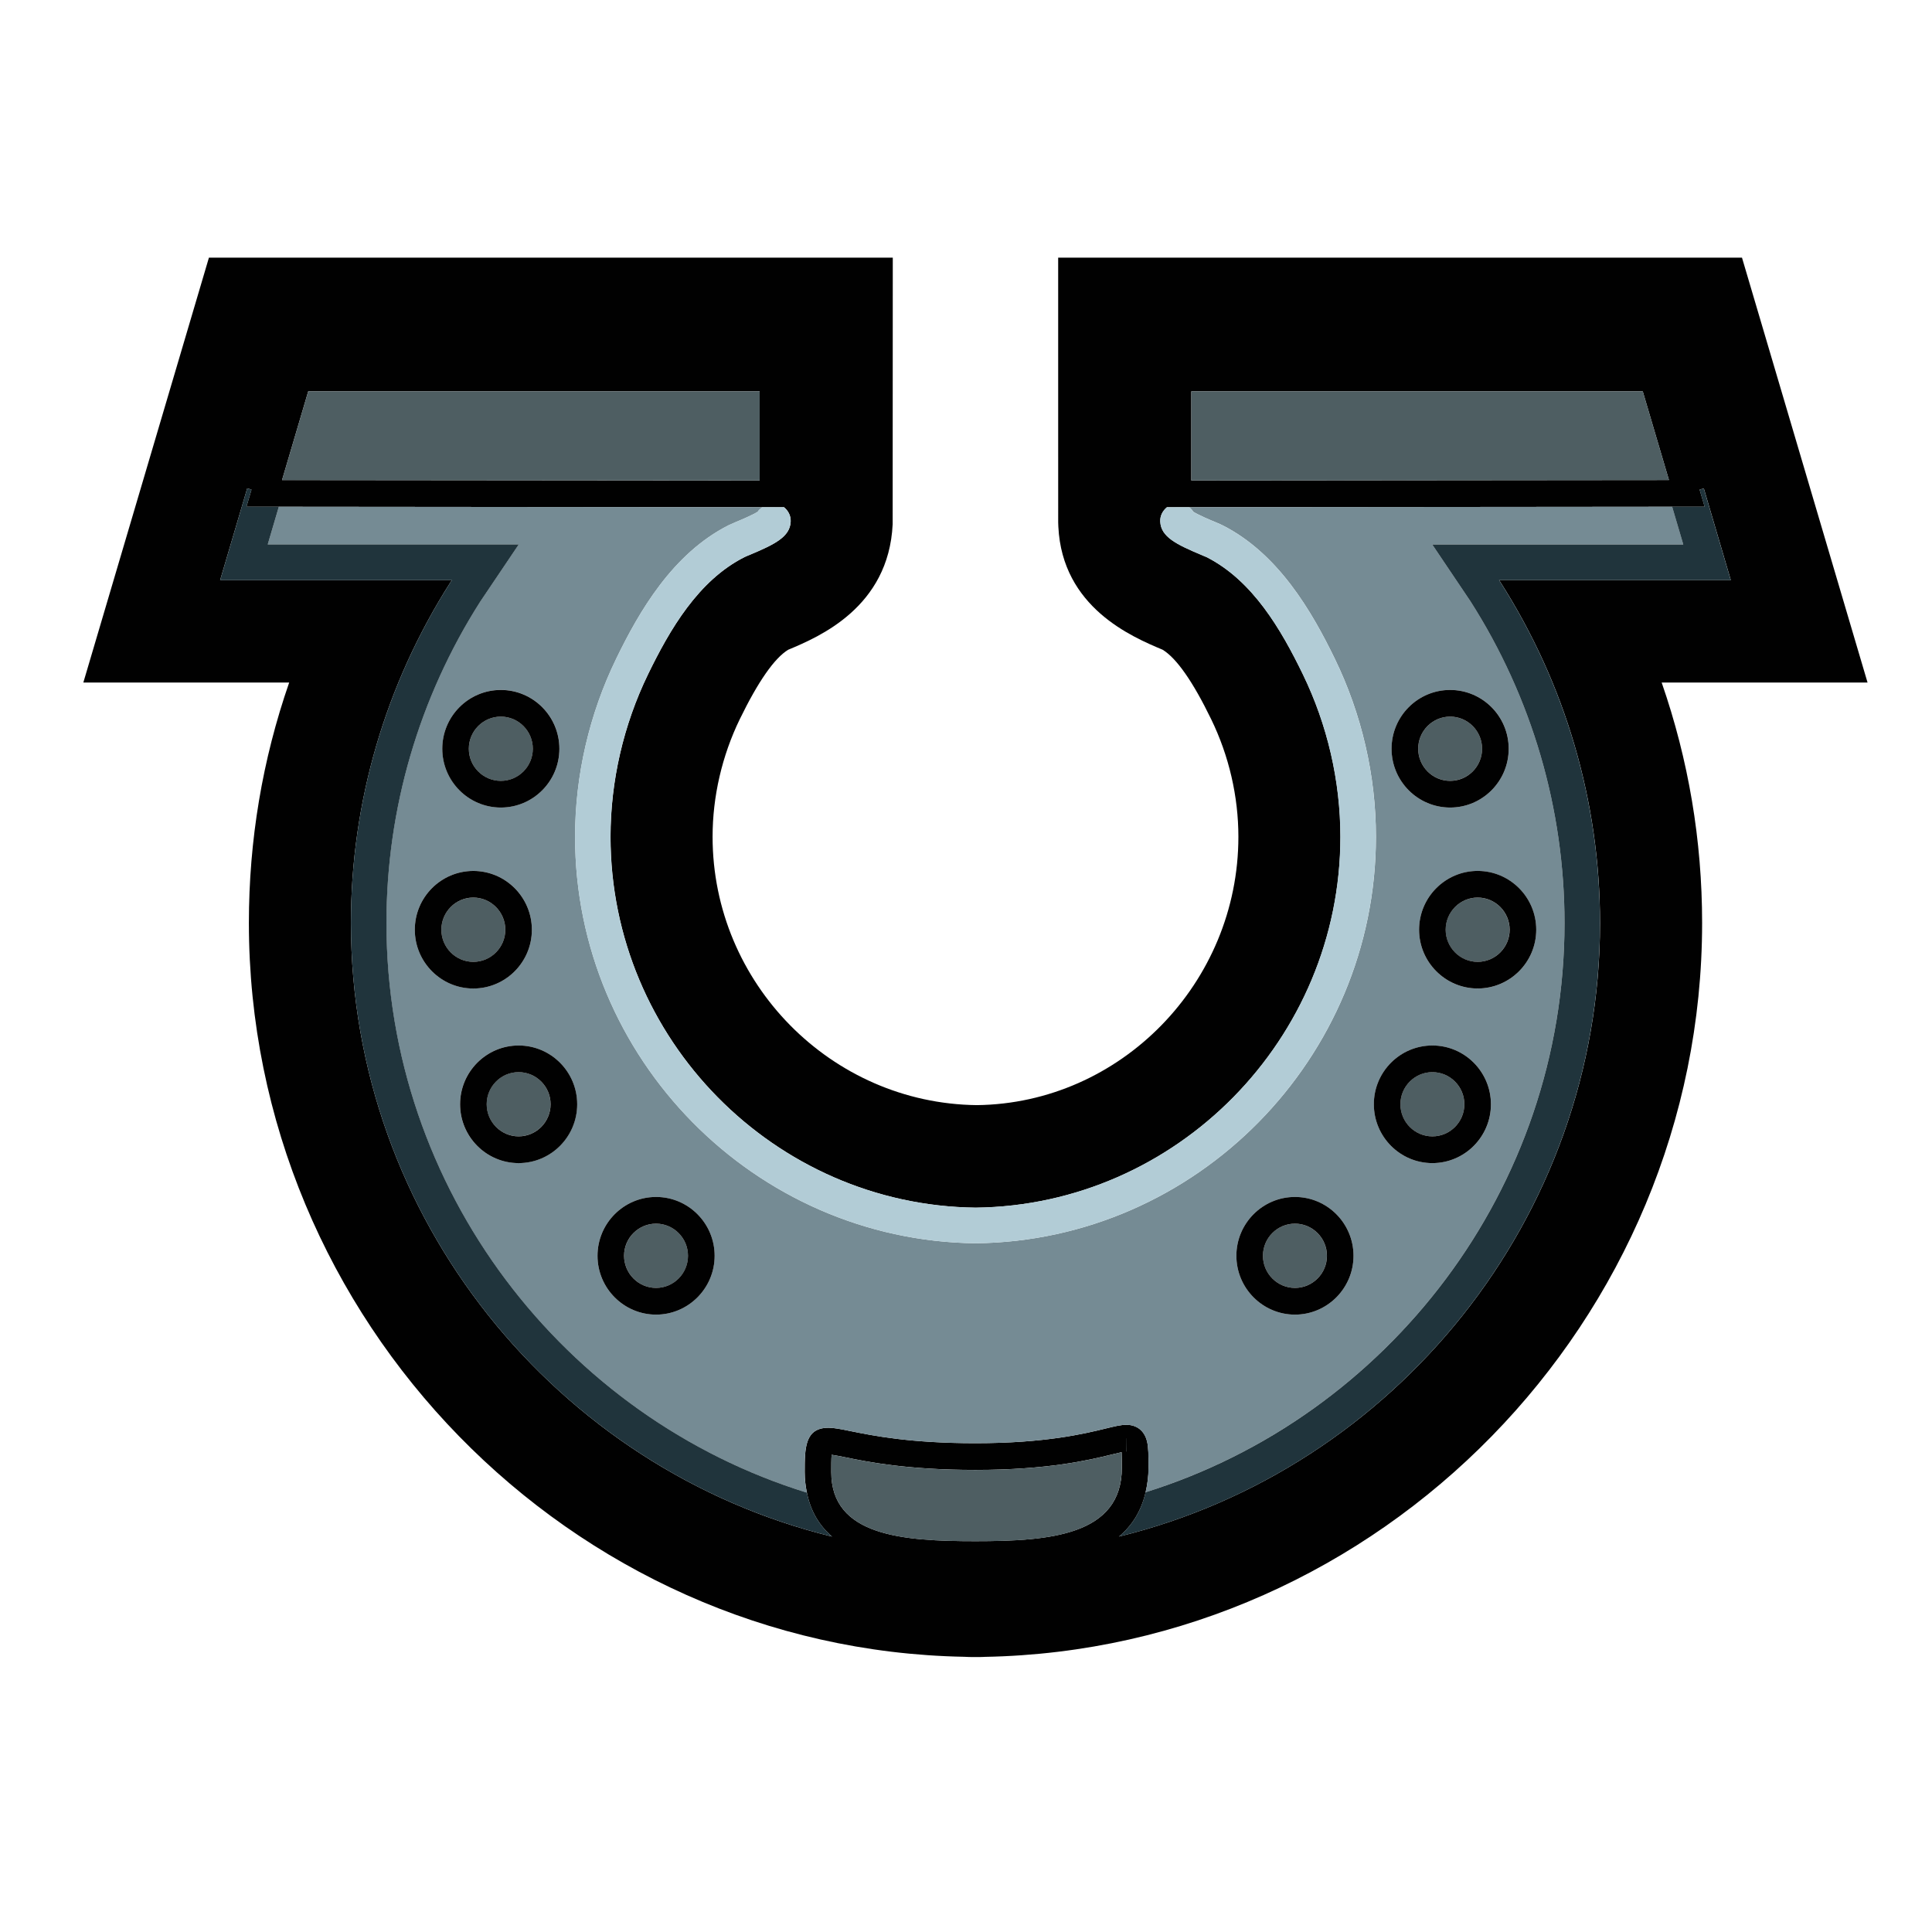
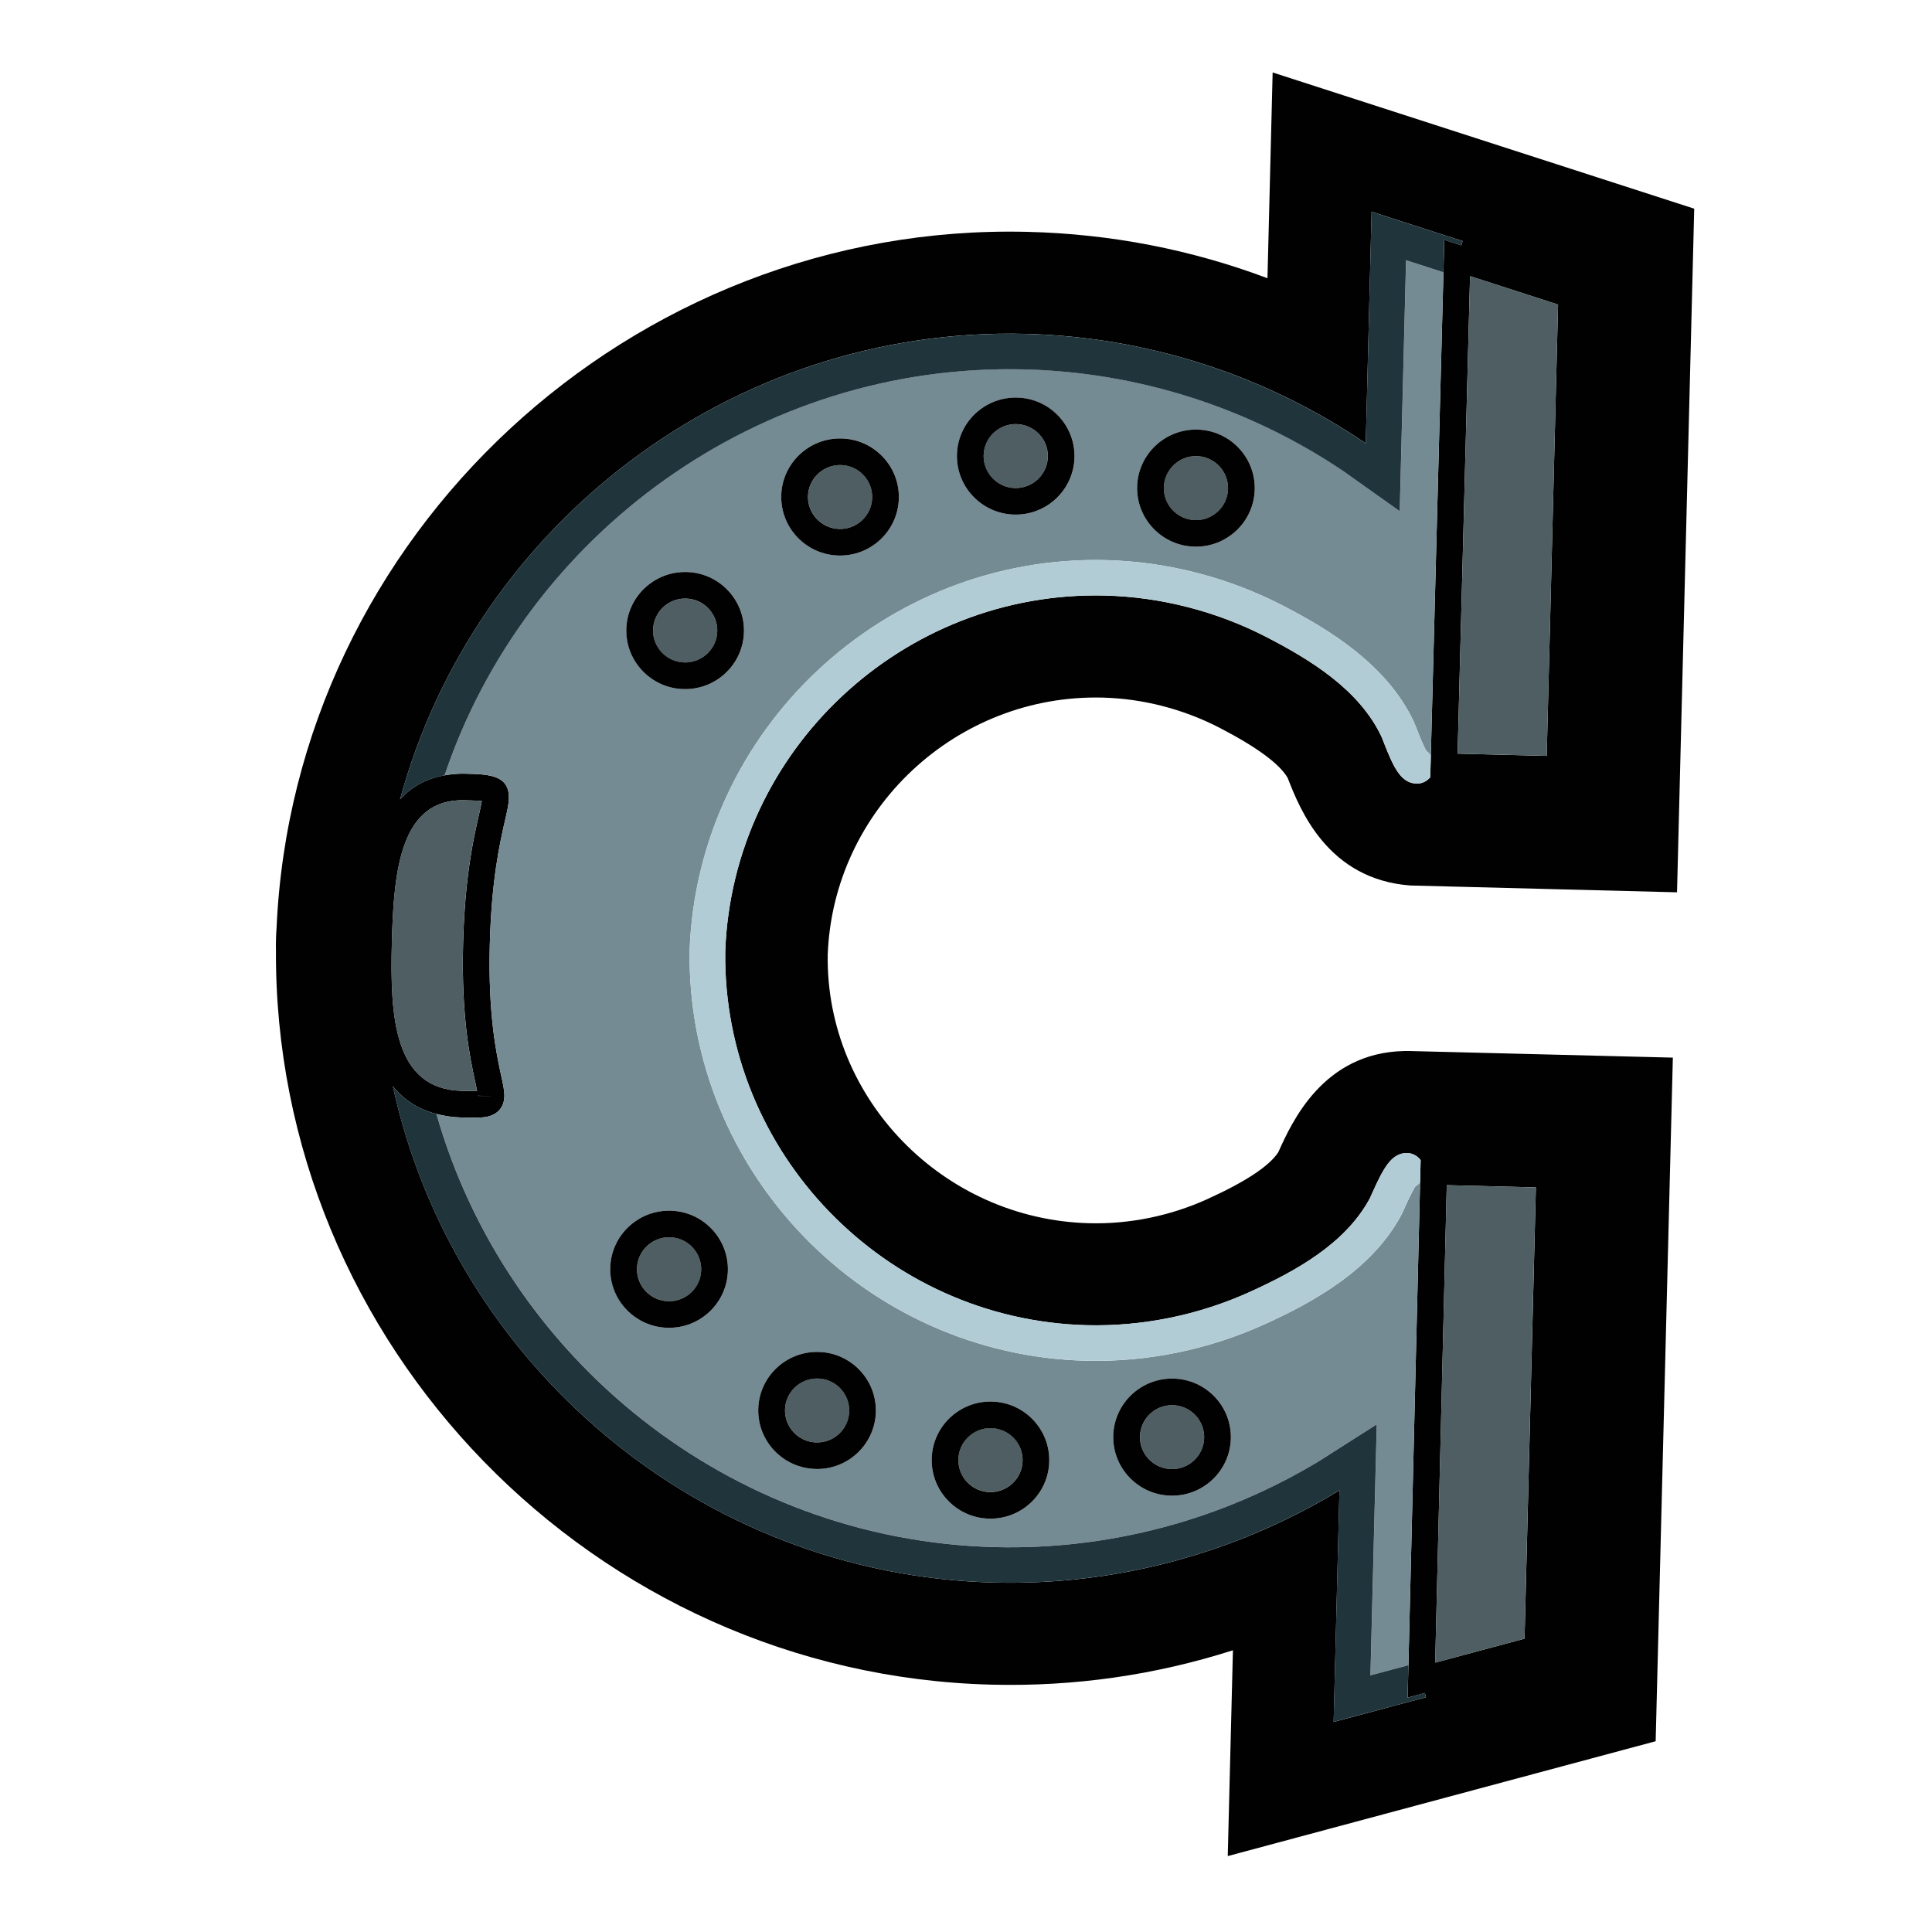
- <svg xmlns="http://www.w3.org/2000/svg" width="78" height="78" viewBox="0 0 78 78" fill="none">
-   <path d="M11.675 27.556C10.594 30.671 10.048 33.923 10.048 37.262C10.048 53.304 23.04 66.597 38.93 66.889C39.051 66.896 39.173 66.9 39.295 66.9L39.471 66.9C39.591 66.9 39.715 66.896 39.758 66.892C55.727 66.597 68.719 53.304 68.719 37.262C68.719 33.929 68.17 30.677 67.086 27.556L75.398 27.556L70.329 10.403L42.721 10.403L42.722 21.094L42.728 21.26C42.884 24.526 45.706 25.713 46.933 26.229L46.936 26.23C47.5 26.572 48.16 27.516 48.899 29.038C49.618 30.516 49.997 32.157 49.997 33.783C49.997 39.689 45.24 44.549 39.438 44.617C33.555 44.55 28.769 39.689 28.769 33.783C28.769 32.158 29.149 30.516 29.865 29.039C30.608 27.513 31.267 26.568 31.825 26.23L31.852 26.22C33.057 25.712 35.879 24.523 36.039 21.166L36.044 10.402L8.435 10.402L3.365 27.555L11.675 27.555L11.675 27.556ZM11.387 19.381L12.444 15.8L30.67 15.8L30.67 19.399L11.387 19.381ZM11.255 20.459L30.775 20.477L31.654 20.478C31.824 20.618 31.935 20.823 31.923 21.06C31.895 21.677 31.274 21.98 30.257 22.406C30.165 22.445 30.09 22.474 30.051 22.495C28.192 23.437 27.043 25.414 26.164 27.224C25.173 29.265 24.65 31.532 24.65 33.784C24.65 41.946 31.263 48.662 39.392 48.756C47.503 48.662 54.117 41.945 54.117 33.784C54.117 31.533 53.594 29.265 52.602 27.224C51.723 25.414 50.574 23.437 48.715 22.493C48.678 22.474 48.603 22.445 48.509 22.406C47.495 21.979 46.873 21.677 46.844 21.06C46.831 20.824 46.945 20.618 47.114 20.478L48.018 20.477L67.513 20.459L68.822 20.458L68.618 19.768L68.788 19.717L69.877 23.419L60.523 23.419L60.559 23.475C63.206 27.621 64.598 32.384 64.598 37.264C64.598 49.189 56.285 59.314 45.176 62.035C45.694 61.604 46.074 61.02 46.252 60.245C46.321 59.942 46.369 59.62 46.369 59.254C46.369 58.745 46.369 58.439 46.309 58.191C46.206 57.767 45.902 57.523 45.474 57.523C45.248 57.523 44.999 57.586 44.621 57.678C43.777 57.883 42.208 58.266 39.384 58.266C36.744 58.266 35.245 57.961 34.349 57.78C33.947 57.698 33.68 57.643 33.448 57.643C32.489 57.643 32.489 58.472 32.489 59.435C32.489 59.737 32.524 60.007 32.577 60.263C32.729 61.029 33.091 61.608 33.593 62.036C22.484 59.316 14.168 49.191 14.168 37.264C14.168 32.384 15.56 27.623 18.197 23.491L18.245 23.421L8.887 23.421L9.981 19.715L10.153 19.767L9.948 20.459L11.255 20.459ZM48.097 19.398L48.097 15.799L66.322 15.799L67.38 19.38L48.097 19.398ZM33.561 59.434C33.561 59.17 33.561 58.903 33.575 58.733C33.709 58.752 33.906 58.79 34.132 58.836C35.067 59.026 36.632 59.344 39.381 59.344C42.334 59.344 43.984 58.942 44.871 58.726C45.022 58.689 45.168 58.654 45.283 58.629C45.292 58.792 45.292 59.026 45.292 59.252C45.292 61.993 42.372 62.221 39.381 62.221C36.437 62.222 33.562 62.007 33.561 59.434ZM45.477 58.603C45.476 58.603 45.475 58.603 45.473 58.603L45.473 58.066L45.473 58.065L45.473 58.066L45.477 58.603Z" fill="#010101" />
-   <path d="M20.941 21.98L19.391 24.281C16.914 28.164 15.599 32.659 15.599 37.263C15.599 48.026 22.776 57.234 32.574 60.263C32.522 60.006 32.487 59.736 32.487 59.435C32.487 58.473 32.487 57.643 33.446 57.643C33.678 57.643 33.945 57.698 34.347 57.78C35.243 57.962 36.743 58.266 39.382 58.266C42.206 58.266 43.775 57.883 44.618 57.678C44.997 57.585 45.247 57.524 45.472 57.524C45.9 57.524 46.203 57.767 46.307 58.192C46.367 58.439 46.367 58.746 46.367 59.254C46.367 59.62 46.319 59.942 46.25 60.245C56.015 57.197 63.164 48.003 63.164 37.263C63.164 32.66 61.85 28.165 59.362 24.267L57.822 21.98L67.959 21.98L67.512 20.459L48.017 20.477C48.078 20.531 48.134 20.59 48.175 20.66C48.376 20.789 48.882 21.004 49.06 21.076C49.197 21.134 49.305 21.18 49.358 21.208C51.612 22.35 52.962 24.686 53.889 26.593C54.977 28.828 55.551 31.315 55.551 33.784C55.551 42.731 48.302 50.092 39.393 50.195C30.467 50.092 23.218 42.729 23.218 33.784C23.218 31.316 23.791 28.829 24.88 26.593C25.804 24.685 27.157 22.35 29.411 21.208C29.464 21.181 29.572 21.134 29.708 21.076C29.889 21.003 30.393 20.789 30.593 20.66C30.637 20.585 30.707 20.533 30.776 20.477L11.257 20.459L10.808 21.979L20.941 21.979L20.941 21.98ZM20.221 27.853C21.524 27.853 22.585 28.918 22.585 30.227C22.585 31.538 21.524 32.602 20.221 32.602C18.918 32.602 17.857 31.537 17.857 30.227C17.857 28.919 18.918 27.853 20.221 27.853ZM60.911 30.228C60.911 31.538 59.85 32.603 58.546 32.603C57.242 32.603 56.182 31.538 56.182 30.228C56.182 28.92 57.242 27.854 58.546 27.854C59.85 27.854 60.911 28.918 60.911 30.228ZM57.829 46.958C56.526 46.958 55.467 45.893 55.467 44.583C55.466 43.274 56.525 42.21 57.829 42.21C59.133 42.21 60.194 43.274 60.194 44.583C60.194 45.893 59.133 46.958 57.829 46.958ZM54.645 50.7C54.645 52.008 53.584 53.075 52.281 53.075C50.978 53.075 49.916 52.008 49.916 50.7C49.915 49.39 50.978 48.324 52.281 48.324C53.583 48.324 54.645 49.39 54.645 50.7ZM26.488 53.075C25.182 53.075 24.122 52.008 24.122 50.7C24.122 49.39 25.182 48.324 26.488 48.324C27.791 48.324 28.851 49.39 28.851 50.7C28.851 52.008 27.791 53.075 26.488 53.075ZM18.573 44.581C18.573 43.273 19.633 42.209 20.936 42.209C22.24 42.209 23.301 43.273 23.301 44.581C23.301 45.892 22.24 46.957 20.936 46.957C19.633 46.957 18.573 45.893 18.573 44.581ZM19.11 35.161C20.413 35.161 21.473 36.226 21.473 37.535C21.473 38.843 20.413 39.908 19.11 39.908C17.806 39.908 16.747 38.843 16.747 37.535C16.746 36.226 17.806 35.161 19.11 35.161ZM59.657 39.909C58.353 39.909 57.292 38.844 57.292 37.536C57.292 36.227 58.353 35.162 59.657 35.162C60.961 35.162 62.021 36.227 62.021 37.536C62.021 38.844 60.961 39.909 59.657 39.909Z" fill="#758B94" />
-   <path d="M9.981 19.716L8.888 23.422L18.245 23.422L18.197 23.491C15.561 27.623 14.168 32.385 14.168 37.264C14.168 49.191 22.484 59.316 33.594 62.036C33.091 61.608 32.73 61.029 32.577 60.263C22.779 57.234 15.602 48.026 15.602 37.263C15.602 32.659 16.916 28.164 19.394 24.281L20.944 21.98L10.809 21.98L11.257 20.46L9.95 20.459L10.155 19.767L9.981 19.716Z" fill="#20343C" />
-   <path d="M57.822 21.981L59.362 24.269C61.849 28.165 63.164 32.66 63.164 37.264C63.164 48.005 56.015 57.198 46.25 60.246C46.072 61.021 45.692 61.606 45.174 62.036C56.282 59.315 64.595 49.191 64.595 37.265C64.595 32.386 63.203 27.623 60.557 23.476L60.52 23.421L69.875 23.421L68.785 19.719L68.616 19.769L68.82 20.459L67.51 20.46L67.958 21.981L57.822 21.981Z" fill="#20343C" />
-   <path d="M29.706 21.076C29.569 21.134 29.462 21.18 29.408 21.208C27.154 22.35 25.802 24.686 24.877 26.593C23.79 28.829 23.215 31.315 23.215 33.784C23.215 42.729 30.465 50.092 39.391 50.195C48.3 50.092 55.549 42.731 55.549 33.784C55.549 31.316 54.974 28.828 53.887 26.593C52.961 24.685 51.61 22.35 49.356 21.208C49.303 21.181 49.194 21.135 49.057 21.076C48.878 21.004 48.374 20.789 48.173 20.661C48.131 20.59 48.075 20.531 48.014 20.478L47.111 20.479C46.94 20.618 46.828 20.824 46.841 21.06C46.869 21.677 47.491 21.98 48.506 22.406C48.599 22.445 48.674 22.474 48.712 22.493C50.572 23.437 51.72 25.414 52.598 27.224C53.59 29.266 54.113 31.533 54.113 33.784C54.113 41.946 47.5 48.663 39.389 48.757C31.26 48.663 24.646 41.947 24.646 33.784C24.646 31.534 25.169 29.267 26.16 27.224C27.04 25.414 28.19 23.437 30.048 22.495C30.086 22.474 30.161 22.445 30.254 22.406C31.27 21.979 31.891 21.677 31.92 21.06C31.931 20.823 31.819 20.618 31.651 20.479L30.771 20.478C30.703 20.532 30.632 20.584 30.588 20.661C30.391 20.789 29.886 21.002 29.706 21.076Z" fill="#B2CCD6" />
-   <path d="M20.22 28.932C19.507 28.932 18.928 29.513 18.928 30.229C18.928 30.946 19.507 31.526 20.22 31.526C20.933 31.526 21.512 30.946 21.512 30.229C21.512 29.513 20.933 28.932 20.22 28.932Z" fill="#4E5E62" />
-   <path d="M17.856 30.229C17.856 31.538 18.916 32.603 20.22 32.603C21.523 32.603 22.584 31.539 22.584 30.229C22.584 28.919 21.523 27.855 20.22 27.855C18.916 27.855 17.856 28.919 17.856 30.229ZM20.22 28.932C20.933 28.932 21.511 29.514 21.511 30.229C21.511 30.944 20.933 31.525 20.22 31.525C19.507 31.525 18.928 30.944 18.928 30.229C18.928 29.513 19.508 28.932 20.22 28.932Z" fill="#010101" />
-   <path d="M19.11 36.239C18.397 36.239 17.819 36.82 17.819 37.536C17.819 38.252 18.397 38.832 19.11 38.832C19.823 38.832 20.4 38.252 20.4 37.536C20.4 36.82 19.823 36.239 19.11 36.239Z" fill="#4E5E62" />
-   <path d="M19.109 39.909C20.413 39.909 21.473 38.844 21.473 37.536C21.473 36.227 20.413 35.162 19.109 35.162C17.806 35.162 16.746 36.227 16.747 37.536C16.747 38.844 17.806 39.909 19.109 39.909ZM20.401 37.535C20.401 38.25 19.822 38.832 19.109 38.832C18.398 38.832 17.819 38.25 17.819 37.535C17.819 36.82 18.398 36.237 19.109 36.237C19.822 36.238 20.401 36.821 20.401 37.535Z" fill="#010101" />
-   <path d="M20.937 43.285C20.225 43.285 19.647 43.865 19.647 44.581C19.647 45.296 20.225 45.876 20.937 45.876C21.649 45.876 22.227 45.296 22.227 44.581C22.227 43.865 21.649 43.285 20.937 43.285Z" fill="#4E5E62" />
-   <path d="M23.303 44.582C23.303 43.274 22.242 42.209 20.938 42.209C19.635 42.209 18.575 43.274 18.575 44.582C18.575 45.892 19.635 46.958 20.938 46.958C22.242 46.958 23.303 45.893 23.303 44.582ZM19.649 44.581C19.649 43.867 20.226 43.286 20.938 43.286C21.651 43.286 22.229 43.867 22.229 44.581C22.229 45.297 21.651 45.878 20.938 45.878C20.228 45.878 19.649 45.297 19.649 44.581Z" fill="#010101" />
-   <path d="M26.489 49.403C25.775 49.403 25.197 49.982 25.197 50.7C25.198 51.415 25.775 51.996 26.489 51.996C27.199 51.996 27.777 51.415 27.777 50.7C27.776 49.982 27.198 49.403 26.489 49.403Z" fill="#4E5E62" />
-   <path d="M28.852 50.7C28.852 49.39 27.791 48.324 26.488 48.324C25.183 48.324 24.123 49.39 24.123 50.7C24.123 52.008 25.183 53.075 26.488 53.075C27.791 53.075 28.852 52.008 28.852 50.7ZM27.776 50.699C27.776 51.415 27.197 51.996 26.487 51.996C25.774 51.996 25.197 51.415 25.195 50.699C25.195 49.982 25.774 49.402 26.487 49.402C27.197 49.403 27.776 49.983 27.776 50.699Z" fill="#010101" />
-   <path d="M30.67 19.398L30.67 15.8L12.444 15.8L11.386 19.382L30.67 19.398Z" fill="#4E5E62" />
-   <path d="M58.546 28.933C57.834 28.933 57.257 29.513 57.257 30.228C57.257 30.944 57.834 31.523 58.546 31.523C59.258 31.523 59.836 30.944 59.836 30.228C59.836 29.513 59.258 28.933 58.546 28.933Z" fill="#4E5E62" />
-   <path d="M56.181 30.229C56.181 31.538 57.241 32.603 58.546 32.603C59.849 32.603 60.91 31.539 60.91 30.229C60.91 28.919 59.849 27.855 58.546 27.855C57.241 27.854 56.181 28.919 56.181 30.229ZM58.547 28.932C59.258 28.932 59.836 29.514 59.836 30.229C59.836 30.944 59.259 31.525 58.547 31.525C57.834 31.525 57.257 30.944 57.256 30.229C57.256 29.513 57.834 28.932 58.547 28.932Z" fill="#010101" />
-   <path d="M59.655 36.239C58.942 36.239 58.364 36.82 58.364 37.536C58.364 38.252 58.942 38.832 59.655 38.832C60.367 38.832 60.945 38.252 60.945 37.536C60.945 36.82 60.367 36.239 59.655 36.239Z" fill="#4E5E62" />
-   <path d="M59.657 35.161C58.354 35.161 57.292 36.226 57.292 37.535C57.292 38.843 58.354 39.908 59.657 39.908C60.961 39.908 62.022 38.843 62.022 37.535C62.022 36.226 60.961 35.161 59.657 35.161ZM58.366 37.535C58.366 36.82 58.945 36.237 59.657 36.237C60.369 36.237 60.949 36.82 60.949 37.535C60.949 38.25 60.369 38.832 59.657 38.832C58.945 38.832 58.366 38.25 58.366 37.535Z" fill="#010101" />
-   <path d="M57.828 43.285C57.116 43.285 56.538 43.866 56.538 44.582C56.538 45.298 57.116 45.878 57.828 45.878C58.541 45.878 59.119 45.298 59.119 44.582C59.119 43.866 58.541 43.285 57.828 43.285Z" fill="#4E5E62" />
-   <path d="M60.193 44.582C60.193 43.274 59.132 42.209 57.829 42.209C56.524 42.209 55.465 43.274 55.466 44.582C55.466 45.892 56.525 46.958 57.829 46.958C59.132 46.958 60.193 45.893 60.193 44.582ZM56.539 44.581C56.539 43.867 57.117 43.286 57.829 43.286C58.542 43.286 59.12 43.867 59.12 44.581C59.12 45.297 58.542 45.878 57.829 45.878C57.117 45.878 56.539 45.297 56.539 44.581Z" fill="#010101" />
-   <path d="M52.28 49.403C51.567 49.403 50.989 49.983 50.989 50.699C50.989 51.415 51.567 51.995 52.28 51.995C52.992 51.995 53.57 51.415 53.57 50.699C53.57 49.983 52.992 49.403 52.28 49.403Z" fill="#4E5E62" />
-   <path d="M52.281 48.324C50.978 48.324 49.915 49.39 49.916 50.7C49.916 52.008 50.978 53.075 52.281 53.075C53.584 53.075 54.645 52.008 54.645 50.7C54.645 49.39 53.584 48.324 52.281 48.324ZM52.281 51.996C51.569 51.996 50.989 51.415 50.989 50.699C50.989 49.982 51.569 49.402 52.281 49.402C52.993 49.402 53.572 49.983 53.572 50.699C53.572 51.415 52.993 51.996 52.281 51.996Z" fill="#010101" />
-   <path d="M67.381 19.382L66.323 15.8L48.098 15.8L48.098 19.398L67.381 19.382Z" fill="#4E5E62" />
-   <path d="M45.469 58.603L45.475 58.603L45.475 58.066L45.469 58.066L45.469 58.603Z" fill="#4E5E62" />
-   <path d="M45.291 59.254C45.291 59.027 45.291 58.794 45.282 58.631C45.168 58.654 45.021 58.691 44.87 58.728C43.984 58.943 42.333 59.346 39.381 59.346C36.631 59.346 35.067 59.028 34.132 58.837C33.905 58.791 33.708 58.752 33.575 58.734C33.56 58.905 33.56 59.172 33.56 59.436C33.561 62.009 36.436 62.223 39.381 62.223C42.373 62.223 45.291 61.994 45.291 59.254Z" fill="#4E5E62" />
+ <svg xmlns="http://www.w3.org/2000/svg" width="78" height="78" viewBox="0 0 78 78" fill="none" version="1.1" id="svg25">
+   <defs id="defs25" />
+   <path d="M 51.17,11.232 C 48.084,10.073 44.846,9.445 41.508,9.361 25.471,8.958 11.856,21.612 11.164,37.49 c -0.01,0.121 -0.017,0.243 -0.02,0.364 l -0.004,0.176 c -0.003,0.12 -0.002,0.244 6.89e-4,0.287 -0.106,15.972 12.856,29.294 28.893,29.697 3.332,0.084 6.597,-0.383 9.743,-1.388 l -0.209,8.309 17.276,-4.637 0.694,-27.599 -10.688,-0.268 -0.166,0.002 c -3.268,0.073 -4.526,2.865 -5.073,4.079 l -0.001,0.003 c -0.356,0.556 -1.317,1.192 -2.857,1.892 -1.496,0.681 -3.146,1.019 -4.771,0.978 -5.905,-0.149 -10.643,-5.026 -10.565,-10.828 0.215,-5.879 5.195,-10.542 11.099,-10.393 1.624,0.041 3.256,0.462 4.715,1.215 1.507,0.781 2.435,1.464 2.758,2.03 l 0.01,0.028 c 0.477,1.217 1.594,4.068 4.947,4.313 L 67.706,36.025 68.4,8.425 51.38,2.925 51.171,11.233 Z m 8.18,-0.083 3.553,1.147 -0.458,18.221 -3.598,-0.09 z m -1.074,-0.159 -0.51,19.513 -0.023,0.879 c -0.144,0.166 -0.351,0.272 -0.588,0.254 -0.616,-0.044 -0.903,-0.672 -1.303,-1.699 -0.036,-0.094 -0.064,-0.169 -0.084,-0.208 -0.895,-1.882 -2.843,-3.081 -4.63,-4.005 -2.016,-1.042 -4.269,-1.622 -6.519,-1.679 -8.16,-0.205 -15.04,6.237 -15.339,14.361 -0.11,8.111 6.439,14.891 14.598,15.097 2.249,0.057 4.53,-0.409 6.596,-1.35 1.831,-0.833 3.837,-1.932 4.827,-3.766 0.02,-0.037 0.051,-0.111 0.092,-0.204 0.453,-1.004 0.77,-1.618 1.387,-1.631 0.237,-0.007 0.44,0.111 0.575,0.284 l -0.022,0.903 -0.471,19.49 -0.032,1.309 0.695,-0.186 0.046,0.171 -3.728,0.996 0.235,-9.352 -0.056,0.035 c -4.211,2.541 -9.009,3.813 -13.886,3.69 -11.921,-0.3 -21.834,-8.865 -24.275,-20.038 0.417,0.528 0.992,0.923 1.762,1.12 0.301,0.077 0.621,0.133 0.987,0.142 0.509,0.013 0.815,0.021 1.064,-0.033 0.427,-0.093 0.678,-0.39 0.689,-0.818 0.006,-0.226 -0.05,-0.476 -0.133,-0.857 -0.184,-0.848 -0.527,-2.427 -0.456,-5.249 0.066,-2.64 0.409,-4.13 0.612,-5.022 0.092,-0.4 0.153,-0.665 0.159,-0.897 0.024,-0.959 -0.805,-0.98 -1.767,-1.004 -0.302,-0.008 -0.573,0.021 -0.829,0.067 -0.769,0.133 -1.358,0.48 -1.798,0.972 2.999,-11.037 13.329,-19.096 25.253,-18.796 4.878,0.123 9.603,1.634 13.668,4.374 l 0.068,0.05 0.235,-9.355 3.677,1.186 -0.056,0.171 -0.686,-0.222 z m 0.134,36.858 3.598,0.09 -0.458,18.219 -3.607,0.968 z M 18.752,32.309 c 0.264,0.007 0.531,0.013 0.701,0.032 -0.022,0.133 -0.066,0.329 -0.117,0.554 -0.213,0.93 -0.571,2.486 -0.64,5.235 -0.074,2.952 0.287,4.612 0.48,5.503 0.033,0.152 0.065,0.299 0.087,0.414 -0.163,0.005 -0.397,-0.001 -0.623,-0.007 -2.74,-0.069 -2.894,-2.993 -2.819,-5.983 0.073,-2.944 0.36,-5.812 2.932,-5.749 z m 0.531,11.933 c 2.5e-5,-0.001 5e-5,-0.002 10e-5,-0.004 l 0.537,0.014 0.001,2.5e-5 -0.001,-2.5e-5 z" fill="#010101" id="path1" />
+   <path d="m 56.512,20.635 -2.262,-1.607 c -3.819,-2.575 -8.279,-4.001 -12.882,-4.117 -10.76,-0.271 -20.145,6.673 -23.419,16.391 0.258,-0.046 0.528,-0.074 0.829,-0.067 0.962,0.024 1.791,0.045 1.767,1.004 -0.006,0.231 -0.067,0.497 -0.159,0.897 -0.205,0.892 -0.546,2.383 -0.612,5.021 -0.071,2.823 0.272,4.401 0.456,5.25 0.083,0.381 0.138,0.632 0.133,0.857 -0.011,0.428 -0.262,0.725 -0.689,0.818 -0.249,0.054 -0.555,0.046 -1.064,0.033 -0.366,-0.009 -0.686,-0.065 -0.987,-0.142 2.801,9.839 11.812,17.216 22.549,17.487 4.602,0.116 9.128,-1.085 13.087,-3.474 l 2.326,-1.482 -0.255,10.134 1.532,-0.409 0.471,-19.49 c -0.055,0.061 -0.116,0.114 -0.187,0.154 -0.134,0.198 -0.361,0.698 -0.438,0.874 -0.062,0.135 -0.11,0.243 -0.139,0.295 -1.198,2.225 -3.568,3.515 -5.497,4.394 -2.262,1.031 -4.762,1.543 -7.23,1.481 -8.945,-0.225 -16.121,-7.657 -16,-16.566 0.327,-8.921 7.87,-15.982 16.813,-15.757 2.467,0.062 4.939,0.698 7.147,1.842 1.884,0.972 4.185,2.383 5.269,4.665 0.025,0.054 0.07,0.162 0.124,0.301 0.069,0.182 0.27,0.692 0.393,0.895 0.074,0.046 0.125,0.117 0.178,0.188 l 0.51,-19.513 -1.508,-0.486 -0.255,10.13 z m -5.854,-0.868 c -0.033,1.303 -1.124,2.337 -2.433,2.304 -1.31,-0.033 -2.347,-1.12 -2.315,-2.423 0.033,-1.303 1.125,-2.336 2.434,-2.303 1.308,0.033 2.346,1.119 2.314,2.422 z m -3.397,40.617 c -1.31,-0.033 -2.347,-1.12 -2.315,-2.423 0.033,-1.304 1.125,-2.337 2.434,-2.304 1.308,0.033 2.346,1.119 2.314,2.423 -0.032,1.303 -1.123,2.337 -2.433,2.304 z m -16.647,-3.501 c 0.033,-1.303 1.125,-2.335 2.435,-2.302 1.308,0.032 2.346,1.117 2.313,2.421 -0.033,1.303 -1.124,2.337 -2.432,2.304 -1.31,-0.033 -2.348,-1.121 -2.316,-2.423 z m -3.66,-3.277 c -1.308,-0.033 -2.347,-1.12 -2.315,-2.422 0.033,-1.303 1.126,-2.338 2.434,-2.305 1.31,0.032 2.348,1.122 2.316,2.424 -0.033,1.301 -1.125,2.336 -2.434,2.303 z M 25.287,25.399 c 0.033,-1.305 1.126,-2.338 2.434,-2.305 1.31,0.033 2.348,1.12 2.316,2.424 -0.033,1.303 -1.125,2.336 -2.434,2.303 -1.308,-0.033 -2.347,-1.119 -2.315,-2.422 z m 8.69,-7.699 c 1.308,0.033 2.345,1.119 2.313,2.423 -0.033,1.303 -1.124,2.337 -2.432,2.304 -1.31,-0.033 -2.348,-1.12 -2.316,-2.423 0.033,-1.303 1.124,-2.336 2.435,-2.303 z m 9.404,0.774 c -0.033,1.303 -1.124,2.336 -2.433,2.303 -1.308,-0.033 -2.345,-1.119 -2.313,-2.422 0.033,-1.303 1.124,-2.335 2.432,-2.302 1.309,0.032 2.347,1.118 2.314,2.421 z m -5.766,40.415 c 0.033,-1.303 1.124,-2.337 2.432,-2.304 1.309,0.033 2.346,1.12 2.314,2.423 -0.033,1.304 -1.124,2.337 -2.433,2.304 -1.308,-0.033 -2.346,-1.119 -2.313,-2.423 z" fill="#758b94" id="path2" />
+   <path d="m 59.051,9.736 -3.677,-1.186 -0.235,9.355 -0.068,-0.05 C 51.005,15.115 46.28,13.603 41.402,13.481 29.479,13.181 19.148,21.239 16.15,32.277 c 0.441,-0.492 1.029,-0.838 1.798,-0.972 3.274,-9.719 12.66,-16.662 23.419,-16.391 4.603,0.116 9.063,1.543 12.882,4.117 l 2.262,1.607 0.255,-10.132 1.508,0.486 0.034,-1.307 0.686,0.222 z" fill="#20343c" id="path3" />
+   <path d="m 55.583,57.505 -2.326,1.482 c -3.958,2.389 -8.484,3.59 -13.087,3.474 C 29.433,62.19 20.422,54.813 17.621,44.974 16.851,44.776 16.276,44.382 15.859,43.853 c 2.441,11.173 12.353,19.738 24.275,20.038 4.878,0.123 9.674,-1.149 13.886,-3.69 l 0.056,-0.035 -0.235,9.352 3.728,-0.996 -0.046,-0.171 -0.695,0.187 0.032,-1.309 -1.532,0.409 z" fill="#20343c" id="path4" />
+   <path d="m 57.194,29.42 c -0.054,-0.138 -0.098,-0.247 -0.124,-0.301 -1.085,-2.282 -3.386,-3.692 -5.269,-4.665 -2.208,-1.143 -4.679,-1.78 -7.147,-1.842 -8.943,-0.225 -16.486,6.837 -16.813,15.757 -0.121,8.909 7.055,16.341 16,16.566 2.467,0.062 4.968,-0.45 7.231,-1.481 1.93,-0.878 4.299,-2.169 5.497,-4.394 0.028,-0.053 0.077,-0.16 0.139,-0.295 0.077,-0.177 0.304,-0.676 0.438,-0.874 0.071,-0.04 0.132,-0.094 0.187,-0.154 l 0.022,-0.903 c -0.135,-0.174 -0.338,-0.291 -0.575,-0.285 -0.617,0.013 -0.935,0.627 -1.387,1.631 -0.041,0.093 -0.073,0.167 -0.092,0.204 -0.99,1.836 -2.996,2.934 -4.827,3.766 -2.066,0.94 -4.345,1.406 -6.596,1.35 -8.159,-0.205 -14.708,-6.986 -14.598,-15.097 0.298,-8.124 7.179,-14.567 15.339,-14.361 2.249,0.057 4.503,0.637 6.52,1.679 1.787,0.925 3.735,2.124 4.63,4.005 0.02,0.039 0.048,0.115 0.084,0.208 0.402,1.027 0.688,1.655 1.303,1.699 0.237,0.018 0.445,-0.089 0.588,-0.254 l 0.023,-0.879 c -0.053,-0.069 -0.103,-0.142 -0.178,-0.188 -0.124,-0.2 -0.324,-0.71 -0.393,-0.892 z" fill="#b2ccd6" id="path5" />
+   <path d="m 49.58,19.74 c 0.018,-0.713 -0.548,-1.306 -1.264,-1.324 -0.716,-0.018 -1.311,0.545 -1.329,1.259 -0.018,0.713 0.548,1.306 1.264,1.324 0.716,0.018 1.311,-0.545 1.329,-1.259 z" fill="#4e5e62" id="path6" />
+   <path d="m 48.343,17.344 c -1.309,-0.033 -2.401,1 -2.434,2.303 -0.033,1.303 1.005,2.391 2.315,2.423 1.309,0.033 2.4,-1.001 2.433,-2.304 0.033,-1.303 -1.005,-2.39 -2.314,-2.422 z m 1.236,2.395 c -0.018,0.713 -0.614,1.277 -1.328,1.259 -0.715,-0.018 -1.281,-0.611 -1.263,-1.324 0.018,-0.712 0.613,-1.277 1.328,-1.259 0.715,0.018 1.281,0.613 1.263,1.324 z" fill="#010101" id="path7" />
+   <path d="m 42.302,18.446 c 0.018,-0.713 -0.548,-1.305 -1.263,-1.323 -0.716,-0.018 -1.31,0.545 -1.328,1.258 -0.018,0.713 0.548,1.305 1.263,1.323 0.716,0.018 1.31,-0.545 1.328,-1.258 z" fill="#4e5e62" id="path8" />
+   <path d="m 38.634,18.353 c -0.033,1.303 1.005,2.39 2.313,2.423 1.309,0.033 2.4,-1 2.433,-2.303 0.033,-1.303 -1.005,-2.39 -2.314,-2.421 -1.308,-0.033 -2.399,0.999 -2.432,2.302 z m 2.341,1.351 c -0.714,-0.018 -1.281,-0.612 -1.263,-1.324 0.018,-0.711 0.614,-1.276 1.328,-1.258 0.715,0.018 1.283,0.612 1.265,1.323 -0.019,0.712 -0.616,1.277 -1.33,1.259 z" fill="#010101" id="path9" />
+   <path d="m 35.213,20.096 c 0.018,-0.712 -0.547,-1.304 -1.262,-1.322 -0.715,-0.018 -1.309,0.545 -1.327,1.257 -0.018,0.712 0.547,1.304 1.262,1.322 0.715,0.018 1.309,-0.545 1.327,-1.257 z" fill="#4e5e62" id="path10" />
+   <path d="m 33.857,22.428 c 1.308,0.033 2.399,-1.001 2.432,-2.304 0.033,-1.303 -1.005,-2.39 -2.313,-2.422 -1.31,-0.033 -2.402,1 -2.435,2.303 -0.033,1.303 1.005,2.391 2.316,2.423 z m 0.093,-3.653 c 0.714,0.018 1.28,0.61 1.262,1.322 -0.018,0.712 -0.613,1.276 -1.327,1.258 -0.715,-0.018 -1.282,-0.611 -1.264,-1.323 0.018,-0.71 0.614,-1.275 1.329,-1.257 z" fill="#010101" id="path11" />
+   <path d="m 28.958,25.492 c 0.018,-0.713 -0.547,-1.306 -1.264,-1.324 -0.715,-0.017 -1.31,0.546 -1.328,1.259 -0.018,0.71 0.548,1.303 1.263,1.321 0.717,0.017 1.311,-0.546 1.329,-1.256 z" fill="#4e5e62" id="path12" />
+   <path d="m 27.601,27.821 c 1.31,0.033 2.402,-1 2.435,-2.303 0.033,-1.305 -1.006,-2.392 -2.316,-2.424 -1.308,-0.033 -2.401,1 -2.434,2.305 -0.033,1.303 1.007,2.39 2.315,2.422 z m 0.028,-1.076 c -0.715,-0.018 -1.281,-0.611 -1.263,-1.321 0.018,-0.713 0.613,-1.276 1.328,-1.259 0.717,0.018 1.282,0.611 1.264,1.324 -0.019,0.71 -0.613,1.274 -1.329,1.256 z" fill="#010101" id="path13" />
+   <path d="m 58.848,30.426 3.597,0.09 0.458,-18.221 -3.553,-1.148 z" fill="#4e5e62" id="path14" />
+   <path d="m 48.615,58.054 c 0.018,-0.712 -0.547,-1.304 -1.262,-1.322 -0.715,-0.018 -1.309,0.545 -1.327,1.257 -0.018,0.712 0.547,1.304 1.262,1.322 0.715,0.018 1.309,-0.545 1.327,-1.257 z" fill="#4e5e62" id="path15" />
+   <path d="m 47.379,55.657 c -1.309,-0.033 -2.401,1 -2.434,2.304 -0.033,1.303 1.005,2.391 2.315,2.423 1.309,0.033 2.4,-1.001 2.433,-2.304 0.034,-1.304 -1.005,-2.391 -2.314,-2.423 z m 1.236,2.397 c -0.018,0.711 -0.614,1.275 -1.328,1.257 -0.715,-0.018 -1.281,-0.61 -1.263,-1.322 0.018,-0.712 0.613,-1.275 1.328,-1.258 0.715,0.018 1.281,0.611 1.263,1.323 z" fill="#010101" id="path16" />
+   <path d="m 41.283,58.978 c 0.018,-0.713 -0.548,-1.305 -1.263,-1.323 -0.716,-0.018 -1.31,0.545 -1.328,1.258 -0.018,0.713 0.548,1.305 1.263,1.323 0.716,0.018 1.31,-0.545 1.328,-1.258 z" fill="#4e5e62" id="path17" />
+   <path d="m 42.361,59.008 c 0.033,-1.303 -1.005,-2.391 -2.314,-2.423 -1.308,-0.033 -2.399,1.001 -2.432,2.304 -0.033,1.304 1.005,2.391 2.313,2.423 1.309,0.033 2.4,-1 2.433,-2.304 z m -2.341,-1.35 c 0.715,0.018 1.283,0.611 1.265,1.323 -0.018,0.712 -0.615,1.277 -1.33,1.259 -0.714,-0.018 -1.281,-0.612 -1.263,-1.324 0.018,-0.712 0.614,-1.276 1.328,-1.258 z" fill="#010101" id="path18" />
+   <path d="m 34.285,56.975 c 0.018,-0.713 -0.548,-1.305 -1.263,-1.323 -0.716,-0.018 -1.31,0.545 -1.328,1.258 -0.018,0.713 0.548,1.305 1.263,1.323 0.716,0.018 1.31,-0.545 1.328,-1.258 z" fill="#4e5e62" id="path19" />
+   <path d="m 32.929,59.307 c 1.308,0.033 2.399,-1.001 2.432,-2.304 0.033,-1.304 -1.005,-2.39 -2.313,-2.422 -1.31,-0.033 -2.402,0.999 -2.435,2.302 -0.033,1.303 1.005,2.391 2.316,2.423 z m 0.093,-3.653 c 0.714,0.018 1.28,0.611 1.262,1.322 -0.018,0.713 -0.613,1.277 -1.327,1.259 -0.715,-0.018 -1.282,-0.611 -1.264,-1.324 0.018,-0.711 0.614,-1.275 1.329,-1.257 z" fill="#010101" id="path20" />
+   <path d="m 28.31,51.275 c 0.018,-0.713 -0.548,-1.305 -1.263,-1.323 -0.716,-0.018 -1.31,0.545 -1.328,1.258 -0.018,0.713 0.548,1.305 1.263,1.323 0.716,0.018 1.31,-0.545 1.328,-1.258 z" fill="#4e5e62" id="path21" />
+   <path d="m 29.387,51.303 c 0.033,-1.303 -1.006,-2.392 -2.316,-2.424 -1.308,-0.033 -2.401,1.002 -2.434,2.305 -0.033,1.302 1.007,2.39 2.315,2.422 1.31,0.034 2.402,-1.001 2.435,-2.303 z m -3.67,-0.092 c 0.018,-0.712 0.613,-1.277 1.328,-1.259 0.717,0.018 1.282,0.612 1.264,1.324 -0.018,0.712 -0.613,1.276 -1.329,1.258 -0.715,-0.018 -1.281,-0.611 -1.263,-1.323 z" fill="#010101" id="path22" />
+   <path d="m 57.941,67.126 3.607,-0.968 0.458,-18.219 -3.597,-0.09 z" fill="#4e5e62" id="path23" />
+   <path d="m 19.283,44.235 -1.28e-4,0.005 0.537,0.014 1.29e-4,-0.005 z" fill="#4e5e62" id="path24" />
+   <path d="m 18.637,44.04 c 0.227,0.006 0.46,0.012 0.624,0.007 -0.021,-0.115 -0.054,-0.263 -0.087,-0.414 -0.193,-0.892 -0.555,-2.552 -0.48,-5.503 0.069,-2.749 0.426,-4.305 0.64,-5.235 0.052,-0.225 0.096,-0.421 0.117,-0.554 -0.17,-0.019 -0.437,-0.026 -0.701,-0.032 -2.572,-0.064 -2.858,2.805 -2.932,5.749 -0.075,2.991 0.08,5.914 2.819,5.983 z" fill="#4e5e62" id="path25" />
</svg>
